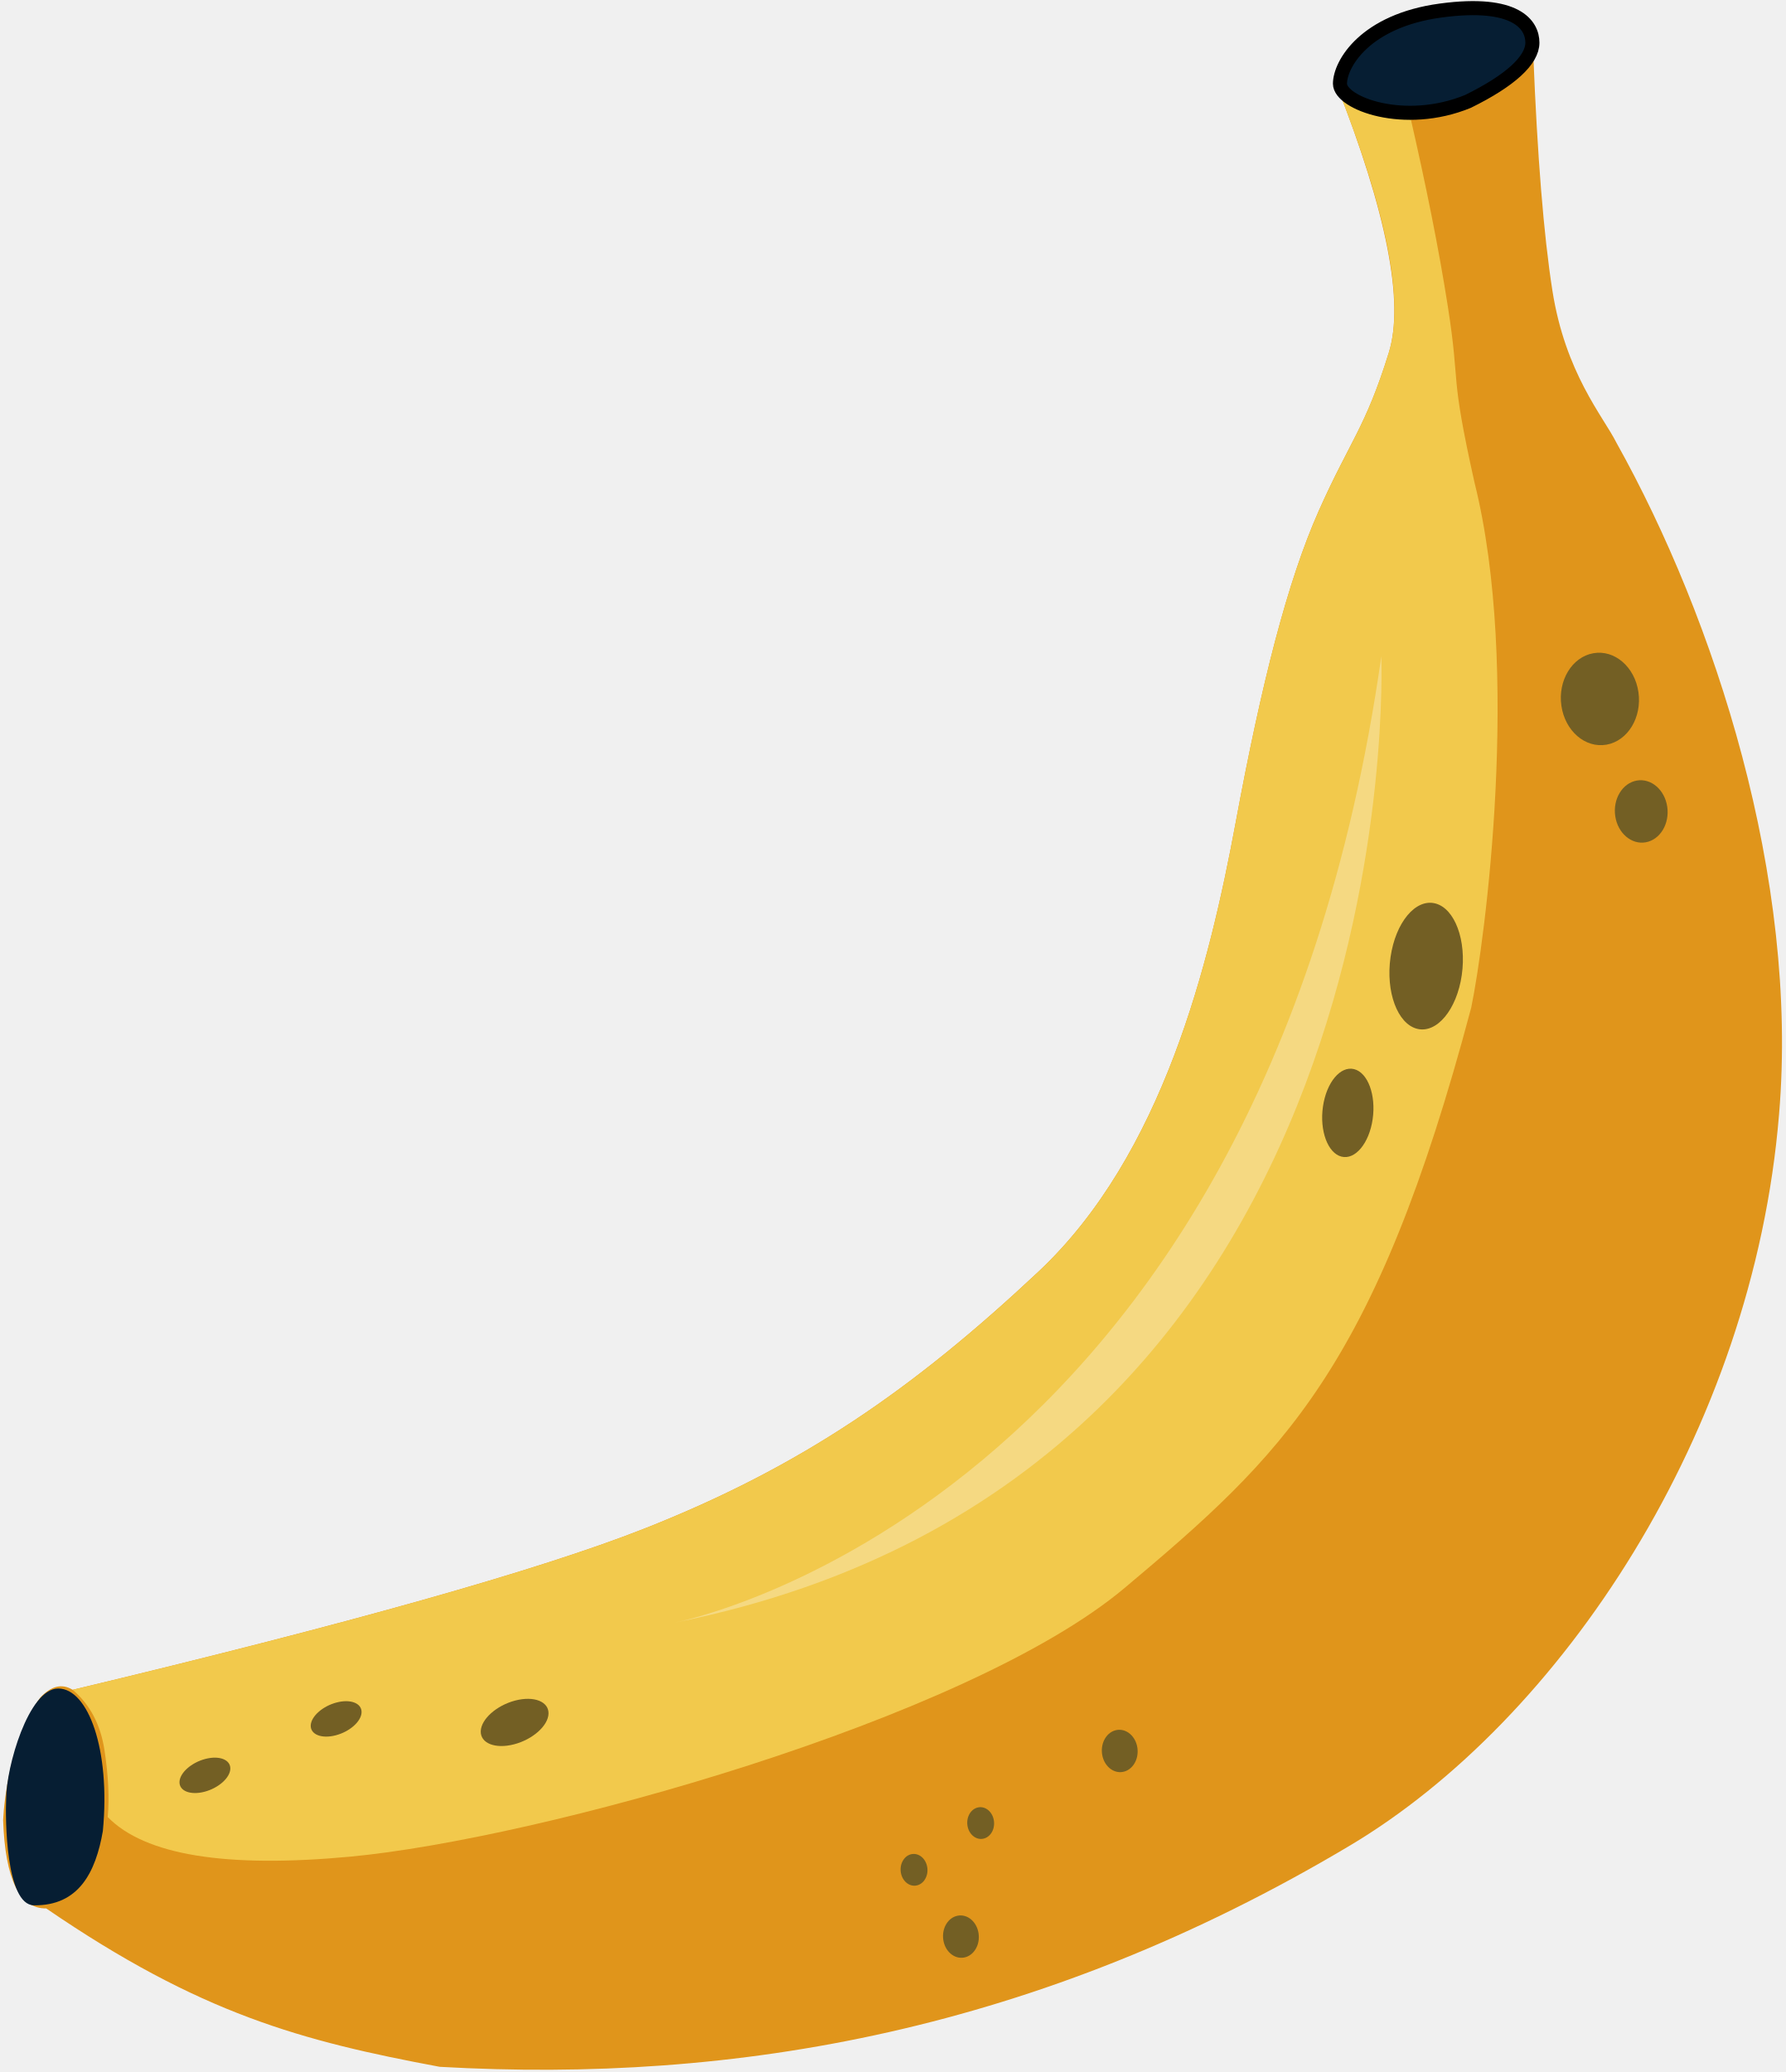
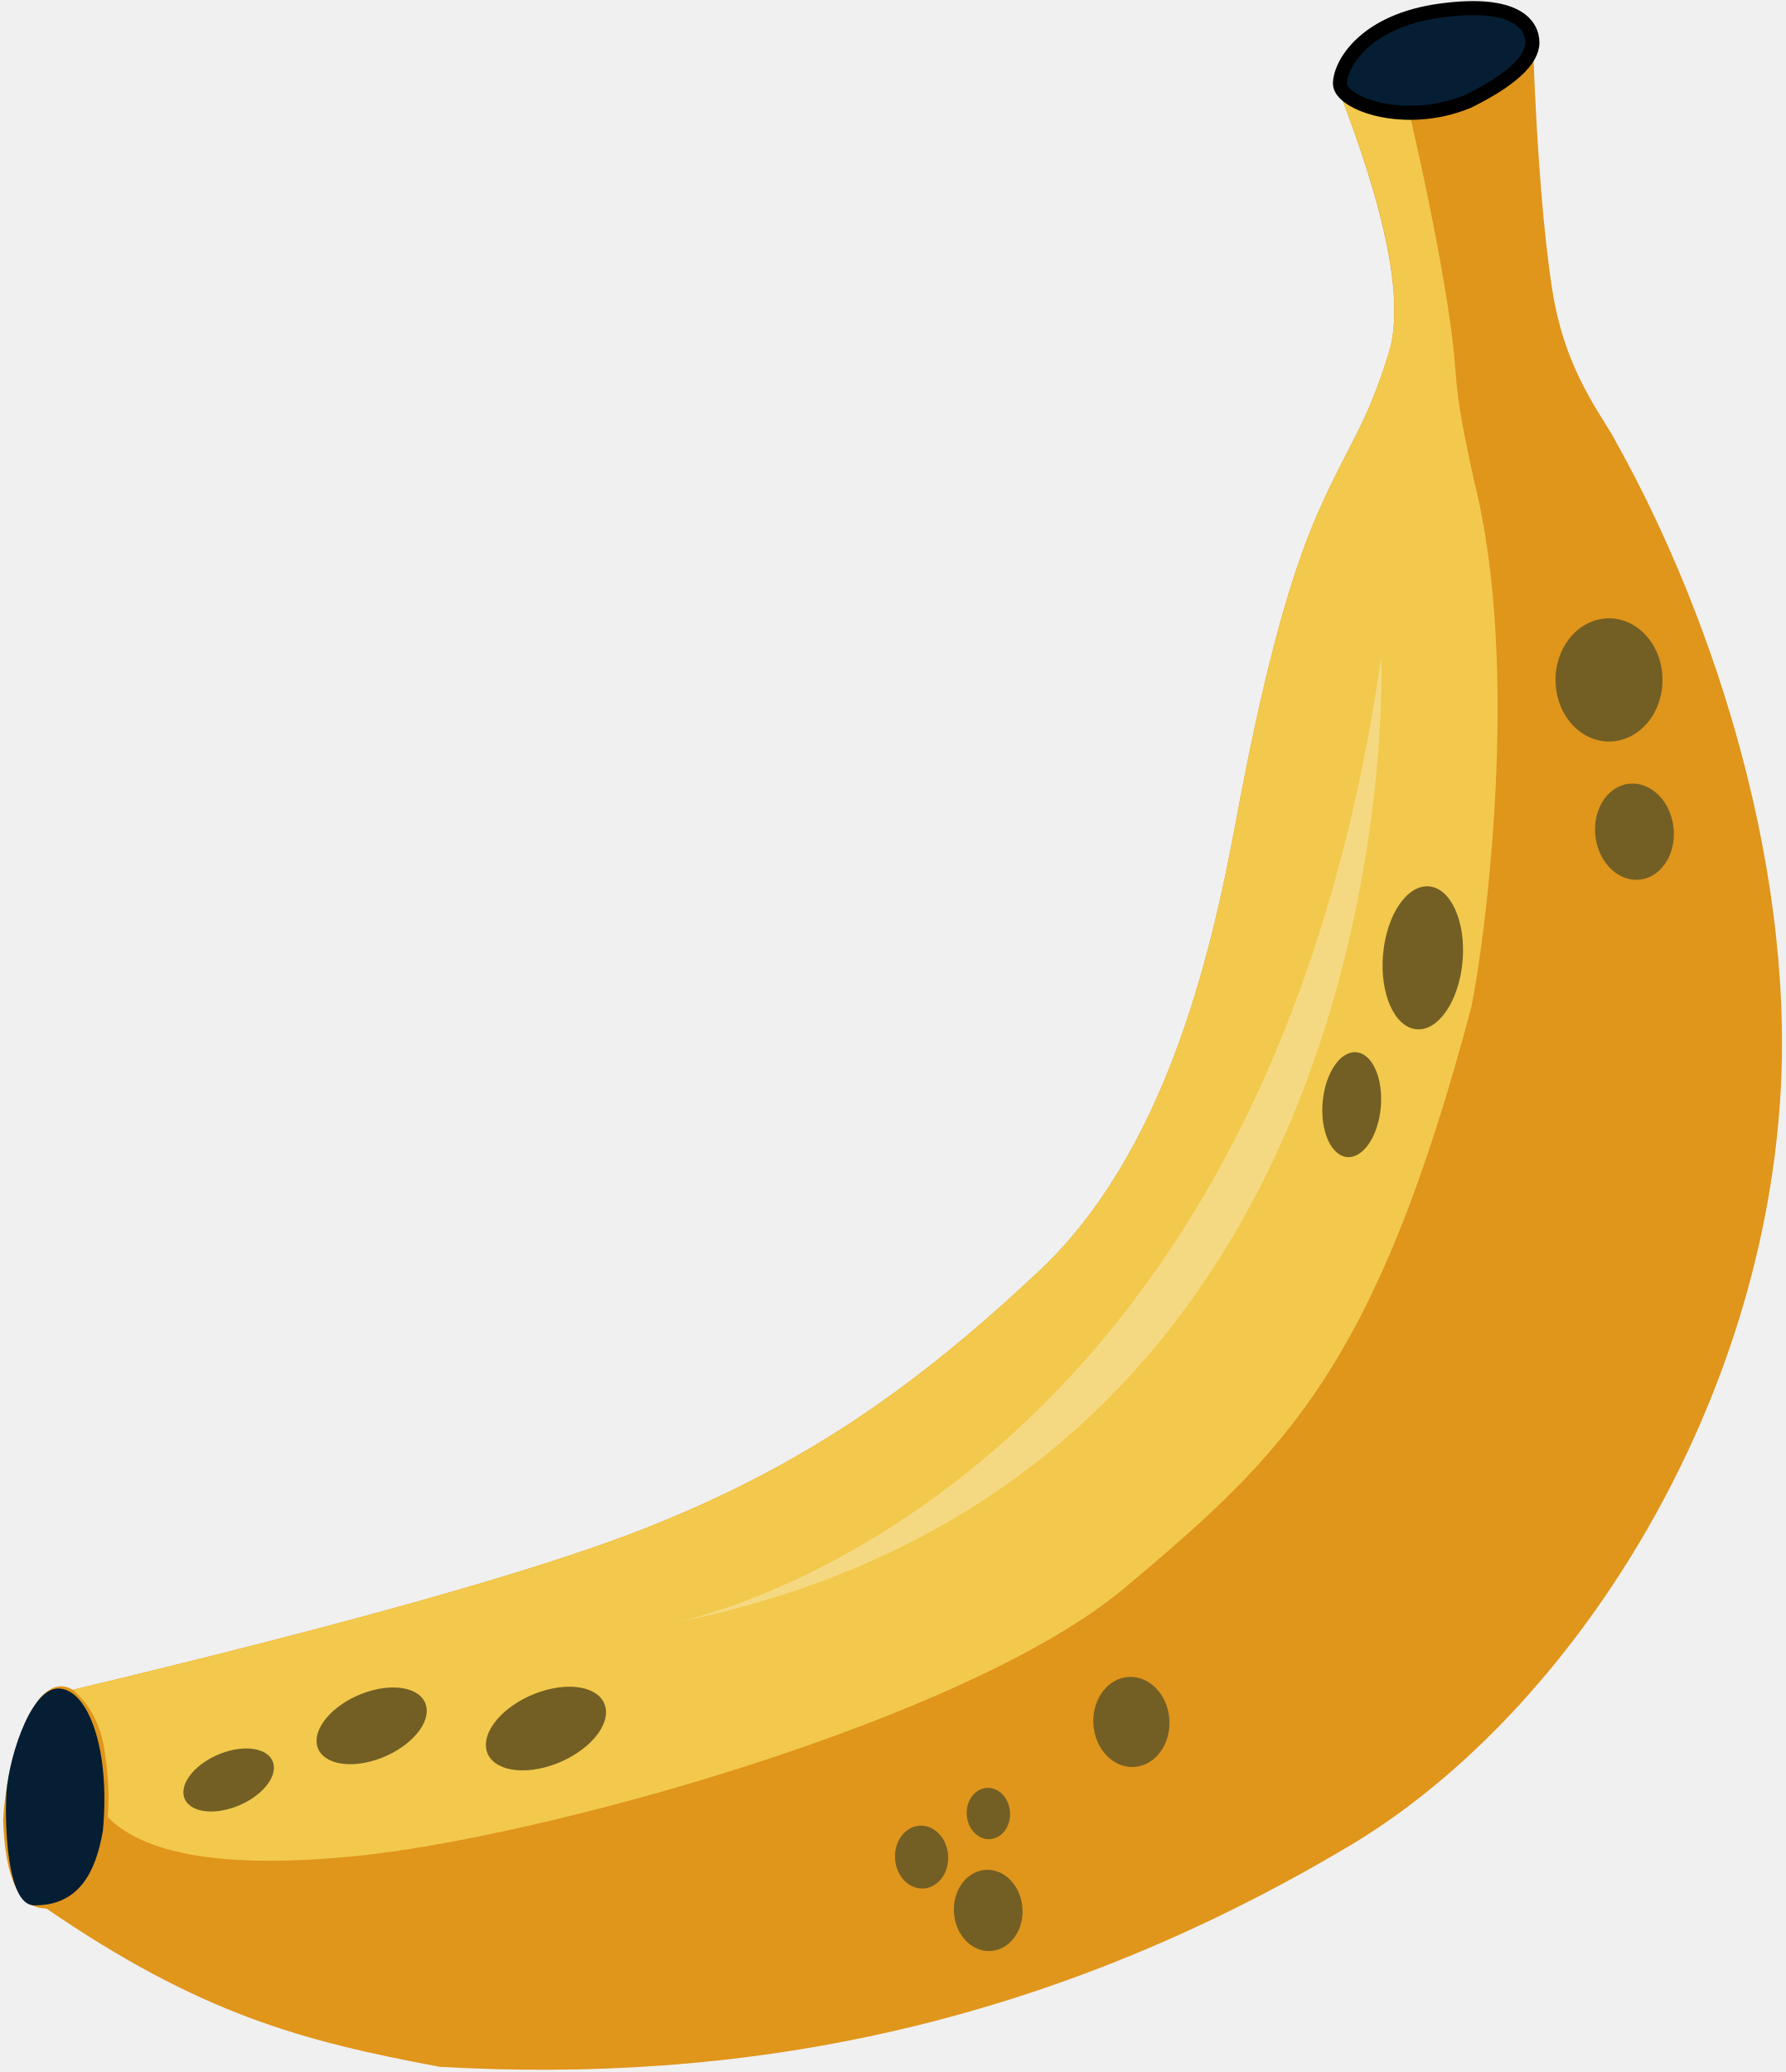
<svg xmlns="http://www.w3.org/2000/svg" width="381" height="442" viewBox="0 0 381 442" fill="none">
  <g clip-path="url(#clip0)">
-     <path fill-rule="evenodd" clip-rule="evenodd" d="M285.012 17.8C295.844 45.373 299.598 64.513 296.274 75.22C291.288 91.28 287.963 94.049 281.318 109.004C274.672 123.959 269.141 145.563 263.601 175.473C258.061 205.383 248.091 246.368 221.509 271.293C194.928 296.217 171.122 312.836 137.339 326.129C114.818 334.992 74.207 346.439 15.506 360.47C13.229 359.072 10.921 359.626 8.583 362.131C2.436 370.551 0.886 383.512 0.664 388.275C1.107 400.904 4.172 407.181 9.857 407.107C42.753 429.632 64.363 435.395 93.81 440.894C156.904 444.476 221.509 433.306 287.964 393.702C332.932 366.903 373.985 305.451 379.523 237.692C383.769 187.474 365.863 132.084 344.82 94.421C342.051 88.882 333.929 79.651 331.16 61.926C329.314 50.11 327.96 33.37 327.097 11.706C328.575 3.953 322.668 0.753 309.377 2.106C296.086 3.46 287.964 8.691 285.012 17.8Z" fill="#E0951B" />
+     <path fill-rule="evenodd" clip-rule="evenodd" d="M285.012 17.8C295.844 45.373 299.598 64.513 296.274 75.22C291.288 91.28 287.963 94.049 281.318 109.004C274.672 123.959 269.141 145.563 263.601 175.473C258.061 205.383 248.091 246.368 221.509 271.293C194.928 296.217 171.122 312.836 137.339 326.129C114.818 334.992 74.206 346.439 15.506 360.47C13.229 359.072 10.921 359.626 8.583 362.131C2.436 370.551 0.886 383.512 0.664 388.275C1.107 400.904 4.172 407.181 9.857 407.107C42.752 429.632 64.363 435.395 93.81 440.894C156.904 444.476 221.509 433.306 287.964 393.702C332.932 366.903 373.985 305.451 379.523 237.692C383.769 187.474 365.863 132.084 344.82 94.421C342.051 88.882 333.929 79.651 331.16 61.926C329.314 50.11 327.96 33.37 327.097 11.706C328.575 3.953 322.668 0.753 309.377 2.106C296.086 3.46 287.964 8.691 285.012 17.8Z" fill="#E0951B" />
    <path fill-rule="evenodd" clip-rule="evenodd" d="M285.607 19.415C296.042 45.911 299.598 64.513 296.274 75.221C291.288 91.281 287.963 94.05 281.318 109.005C274.672 123.96 269.141 145.564 263.601 175.474C258.061 205.383 248.091 246.369 221.509 271.294C194.928 296.218 171.122 312.837 137.339 326.13C114.818 334.992 74.207 346.439 15.506 360.471C19.198 363.61 21.459 367.902 22.29 373.349C23.12 378.796 23.351 383.549 22.981 387.611C30.919 395.735 48.179 398.551 74.76 396.058C114.632 392.32 206.301 366.992 239.951 338.712C273.6 310.433 293.362 292.205 313.854 214.938C316.762 200.952 324.521 142.797 314.549 102.915C309.147 78.682 311.637 83.113 308.868 65.389C307.022 53.573 304.299 39.864 300.7 24.261C298.948 24.262 296.733 23.986 294.057 23.432C291.38 22.878 288.564 21.539 285.607 19.415Z" fill="#F2C94C" />
-     <path fill-rule="evenodd" clip-rule="evenodd" d="M21.944 390.59C20.42 399.382 16.821 406.582 7.199 406.441C1.246 406.305 1.107 387.957 1.315 383.665C1.315 377.017 6.067 360.194 12.431 360.194C18.794 360.194 23.605 373.211 21.944 390.59Z" fill="#061E33" />
+     <path fill-rule="evenodd" clip-rule="evenodd" d="M21.943 390.59C20.42 399.382 16.821 406.582 7.199 406.441C1.246 406.305 1.107 387.957 1.315 383.665C1.315 377.017 6.067 360.194 12.43 360.194C18.794 360.194 23.605 373.211 21.943 390.59Z" fill="#061E33" />
    <path fill-rule="evenodd" clip-rule="evenodd" d="M313.162 21.632C322.23 17.166 326.903 12.839 326.903 9.101C326.903 5.362 323.545 0.065 307.347 2.246C291.149 4.427 285.854 13.705 285.854 17.859C285.854 22.013 299.594 27.206 313.162 21.632Z" fill="#061E33" stroke="black" stroke-width="3" />
    <path fill-rule="evenodd" clip-rule="evenodd" d="M294.676 140C294.676 140 301.772 314.63 143.947 346.135C143.947 346.135 268.673 322.433 294.676 140Z" fill="#F5D982" />
-     <path fill-rule="evenodd" clip-rule="evenodd" d="M342.724 158.852C338.185 159.658 333.873 155.947 333.091 150.562C332.307 145.177 335.352 140.158 339.89 139.349C344.426 138.541 348.74 142.251 349.522 147.637C350.304 153.022 347.26 158.044 342.724 158.852Z" fill="#735F24" />
-     <path fill-rule="evenodd" clip-rule="evenodd" d="M351.081 179.679C348.017 180.224 345.105 177.719 344.574 174.081C344.047 170.445 346.101 167.057 349.165 166.511C352.23 165.965 355.141 168.471 355.672 172.105C356.198 175.741 354.145 179.133 351.081 179.679Z" fill="#735F24" />
-     <path fill-rule="evenodd" clip-rule="evenodd" d="M302.308 219.463C298.112 218.399 295.577 211.552 296.644 204.167C297.709 196.782 301.975 191.657 306.171 192.717C310.365 193.778 312.903 200.624 311.836 208.01C310.768 215.395 306.502 220.523 302.308 219.463Z" fill="#735F24" />
-     <path fill-rule="evenodd" clip-rule="evenodd" d="M286.178 246.732C283.25 245.991 281.481 241.214 282.223 236.057C282.969 230.905 285.943 227.329 288.871 228.07C291.8 228.81 293.569 233.587 292.827 238.739C292.08 243.891 289.106 247.472 286.178 246.732Z" fill="#735F24" />
-     <path fill-rule="evenodd" clip-rule="evenodd" d="M205.641 417.587C203.564 417.956 201.585 416.257 201.228 413.789C200.867 411.32 202.264 409.019 204.344 408.649C206.424 408.278 208.4 409.979 208.758 412.449C209.117 414.916 207.721 417.216 205.641 417.587Z" fill="#735F24" />
-     <path fill-rule="evenodd" clip-rule="evenodd" d="M239.521 377.985C237.441 378.356 235.465 376.655 235.106 374.188C234.748 371.718 236.144 369.418 238.221 369.048C240.301 368.678 242.277 370.378 242.637 372.845C242.995 375.315 241.601 377.615 239.521 377.985Z" fill="#735F24" />
-     <path fill-rule="evenodd" clip-rule="evenodd" d="M195.476 402.222C193.919 402.5 192.436 401.225 192.166 399.373C191.897 397.522 192.946 395.797 194.503 395.519C196.063 395.243 197.546 396.517 197.816 398.369C198.085 400.218 197.037 401.945 195.476 402.222Z" fill="#735F24" />
-     <path fill-rule="evenodd" clip-rule="evenodd" d="M209.693 392.247C208.133 392.526 206.65 391.251 206.38 389.4C206.113 387.547 207.16 385.824 208.719 385.545C210.279 385.266 211.76 386.544 212.029 388.393C212.299 390.245 211.253 391.971 209.693 392.247Z" fill="#735F24" />
-     <path fill-rule="evenodd" clip-rule="evenodd" d="M109.646 372.103C105.654 373.136 102.483 371.882 102.559 369.302C102.639 366.718 105.941 363.788 109.928 362.756C113.92 361.722 117.091 362.977 117.015 365.556C116.934 368.14 113.638 371.069 109.646 372.103Z" fill="#735F24" />
-     <path fill-rule="evenodd" clip-rule="evenodd" d="M43.603 382.223C40.615 382.998 38.234 382.058 38.292 380.121C38.35 378.185 40.83 375.988 43.818 375.213C46.812 374.439 49.193 375.379 49.135 377.315C49.076 379.249 46.597 381.449 43.603 382.223Z" fill="#735F24" />
-     <path fill-rule="evenodd" clip-rule="evenodd" d="M71.606 370.182C68.612 370.958 66.231 370.018 66.289 368.082C66.353 366.144 68.827 363.948 71.821 363.172C74.814 362.395 77.191 363.339 77.132 365.273C77.074 367.21 74.6 369.408 71.606 370.182Z" fill="#735F24" />
+     <path fill-rule="evenodd" clip-rule="evenodd" d="M345.052 158.02C338.826 159.159 332.977 154.274 331.982 147.107C330.984 139.942 335.224 133.209 341.448 132.067C347.669 130.926 353.522 135.81 354.516 142.976C355.511 150.143 351.273 156.879 345.052 158.02Z" fill="#735F24" />
+     <path fill-rule="evenodd" clip-rule="evenodd" d="M350.227 187.585C345.66 188.368 341.265 184.451 340.403 178.833C339.549 173.218 342.552 168.033 347.119 167.25C351.685 166.466 356.081 170.383 356.941 175.996C357.795 181.61 354.793 186.801 350.227 187.585Z" fill="#735F24" />
+     <path fill-rule="evenodd" clip-rule="evenodd" d="M301.402 219.431C296.806 218.232 294.033 210.499 295.207 202.157C296.377 193.814 301.053 188.022 305.649 189.218C310.242 190.413 313.018 198.146 311.844 206.488C310.671 214.831 305.994 220.627 301.402 219.431Z" fill="#735F24" />
+     <path fill-rule="evenodd" clip-rule="evenodd" d="M286.809 246.727C283.449 245.85 281.421 240.178 282.277 234.054C283.137 227.936 286.553 223.688 289.914 224.565C293.274 225.442 295.301 231.114 294.446 237.232C293.586 243.35 290.169 247.604 286.809 246.727Z" fill="#735F24" />
+     <path fill-rule="evenodd" clip-rule="evenodd" d="M212.058 416.103C208.075 416.811 204.28 413.552 203.596 408.82C202.904 404.085 205.582 399.674 209.57 398.964C213.558 398.254 217.348 401.514 218.034 406.251C218.724 410.981 216.046 415.393 212.058 416.103Z" fill="#735F24" />
+     <path fill-rule="evenodd" clip-rule="evenodd" d="M242.737 376.83C238.313 377.618 234.11 374.001 233.345 368.754C232.583 363.5 235.554 358.607 239.972 357.821C244.396 357.033 248.599 360.65 249.365 365.897C250.126 371.151 247.161 376.043 242.737 376.83Z" fill="#735F24" />
+     <path fill-rule="evenodd" clip-rule="evenodd" d="M197.563 402.795C194.48 403.346 191.543 400.821 191.009 397.155C190.475 393.488 192.553 390.073 195.635 389.522C198.725 388.975 201.663 391.499 202.197 395.166C202.729 398.827 200.653 402.247 197.563 402.795Z" fill="#735F24" />
+     <path fill-rule="evenodd" clip-rule="evenodd" d="M211.637 392.275C209.118 392.726 206.721 390.667 206.286 387.676C205.855 384.683 207.545 381.899 210.064 381.448C212.583 380.998 214.977 383.063 215.411 386.049C215.846 389.04 214.157 391.829 211.637 392.275Z" fill="#735F24" />
+     <path fill-rule="evenodd" clip-rule="evenodd" d="M116.217 377.017C109.141 378.849 103.52 376.625 103.655 372.053C103.798 367.473 109.651 362.279 116.717 360.45C123.792 358.618 129.413 360.842 129.278 365.414C129.135 369.994 123.292 375.184 116.217 377.017Z" fill="#735F24" />
+     <path fill-rule="evenodd" clip-rule="evenodd" d="M48.583 385.95C43.261 387.329 39.02 385.655 39.123 382.207C39.227 378.758 43.643 374.844 48.965 373.464C54.298 372.086 58.539 373.76 58.436 377.209C58.331 380.653 53.916 384.571 48.583 385.95Z" fill="#735F24" />
+     <path fill-rule="evenodd" clip-rule="evenodd" d="M79.056 375.751C72.568 377.434 67.407 375.396 67.532 371.199C67.67 366.998 73.033 362.239 79.522 360.556C86.011 358.873 91.162 360.92 91.034 365.111C90.908 369.308 85.547 374.073 79.056 375.751Z" fill="#735F24" />
  </g>
  <defs>
    <clipPath id="clip0">
      <rect width="381" height="442" fill="white" />
    </clipPath>
  </defs>
</svg>
